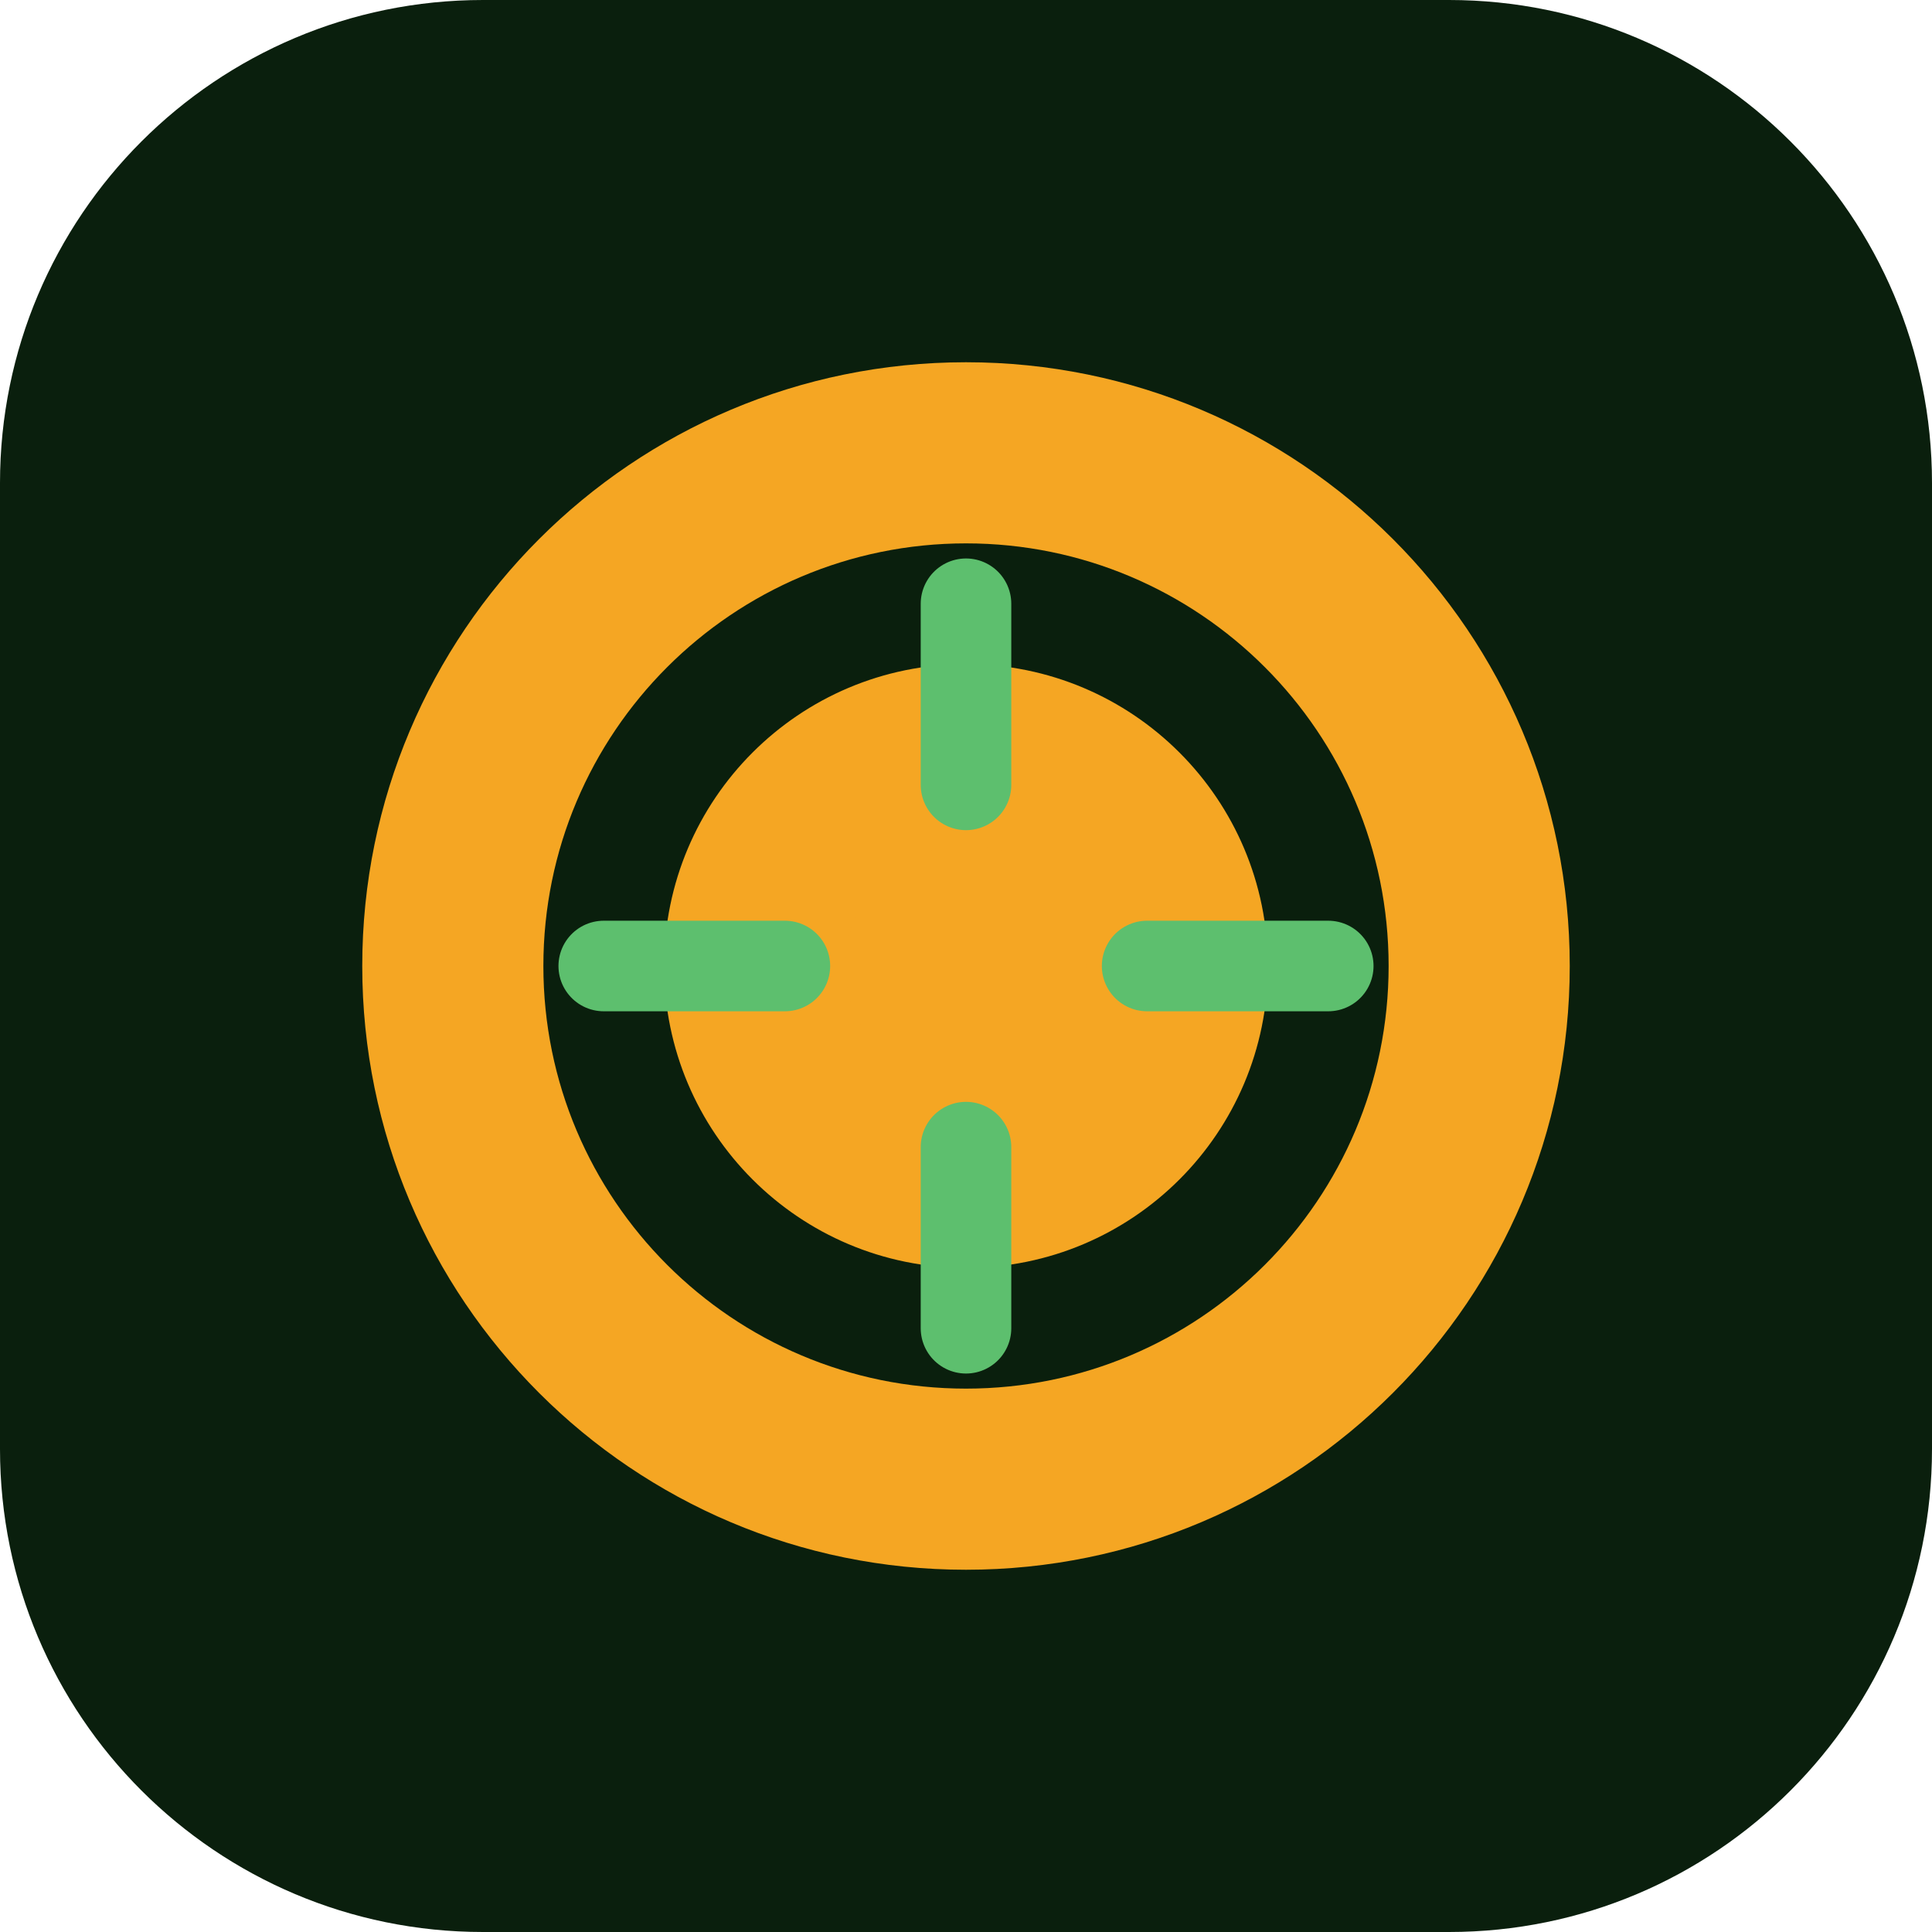
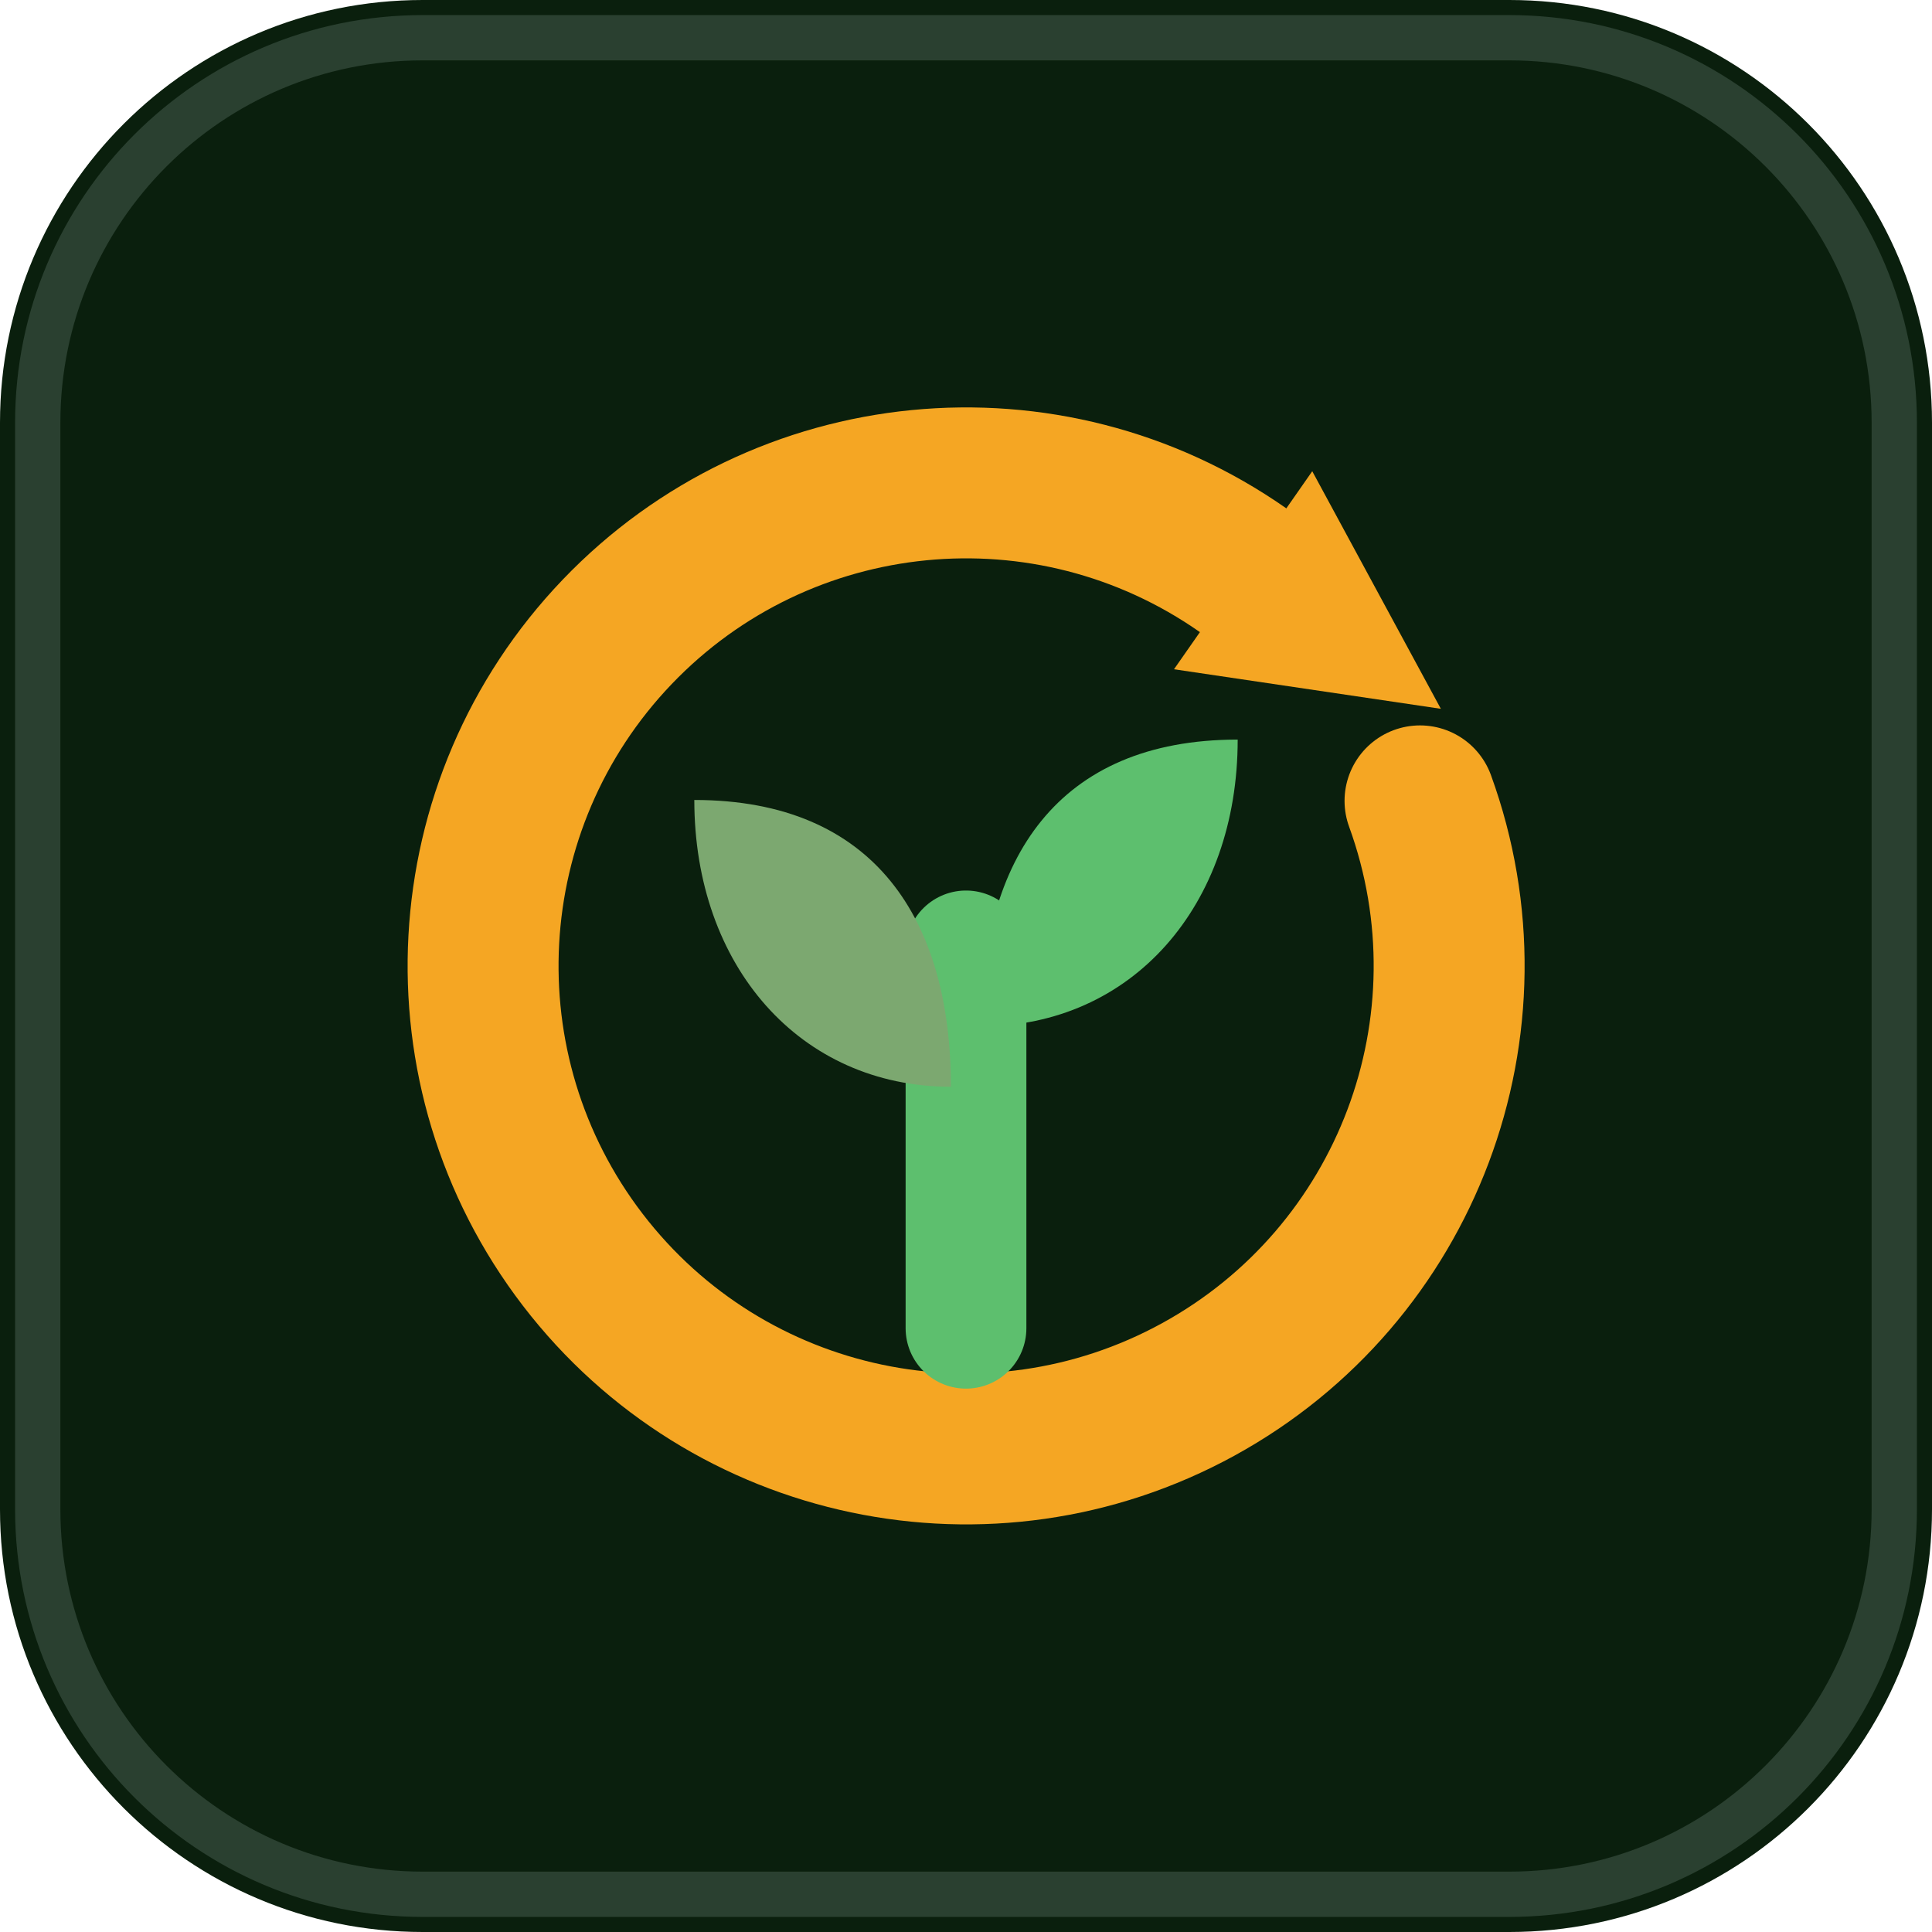
- <svg xmlns="http://www.w3.org/2000/svg" viewBox="0 0 32 32" fill="none">
-   <rect width="32" height="32" rx="8" fill="#0A1F0D" />
-   <path d="M16 6C10.477 6 6 10.477 6 16s4.477 10 10 10 10-4.477 10-10S21.523 6 16 6zm0 3a7 7 0 110 14A7 7 0 0116 9zm0 2a5 5 0 100 10A5 5 0 0016 11z" fill="#F5A623" fill-rule="evenodd" />
-   <circle cx="16" cy="16" r="2" fill="#F5A623" />
-   <path d="M16 10v3M16 19v3M10 16h3M19 16h3" stroke="#5DBF6E" stroke-width="1.5" stroke-linecap="round" />
+ <svg xmlns="http://www.w3.org/2000/svg" viewBox="0 0 64 64">
+   <rect width="64" height="64" rx="14" fill="#0A1F0D" />
+   <rect x="1.25" y="1.25" width="61.5" height="61.5" rx="12.75" fill="none" stroke="#2A4030" stroke-width="1.5" />
+   <path d="M47.04 26.53A16 16 0 1 1 41.18 18.89" fill="none" stroke="#F5A623" stroke-width="5" stroke-linecap="round" />
+   <path d="M38.89 22.17L43.47 15.61L47.73 23.48Z" fill="#F5A623" />
+   <path d="M32 44V31.5" stroke="#5DBF6E" stroke-width="4" stroke-linecap="round" />
+   <path d="M31.5 36C26.5 36 23 32 23 26.5C29 26.5 31.5 30.5 31.5 36Z" fill="#7CA870" />
+   <path d="M32.5 34C37.5 34 41 30 41 24.5C35 24.5 32.5 28.5 32.5 34Z" fill="#5DBF6E" />
</svg>
